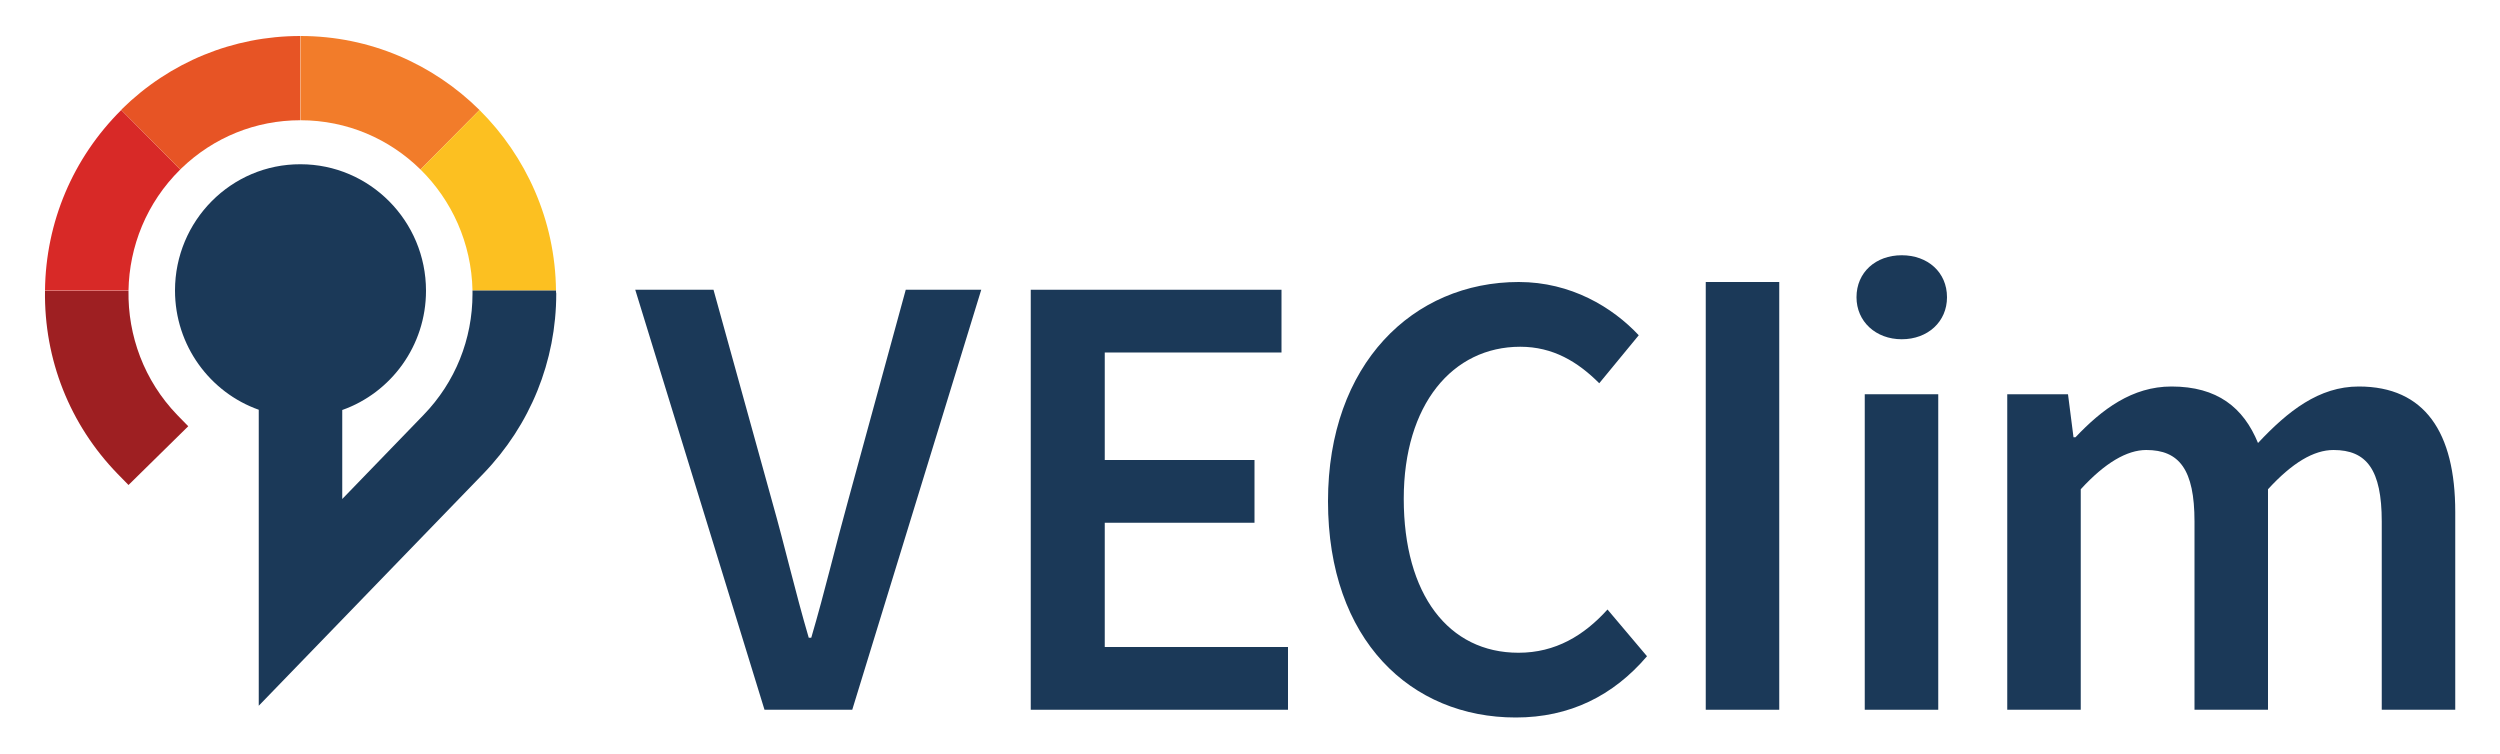
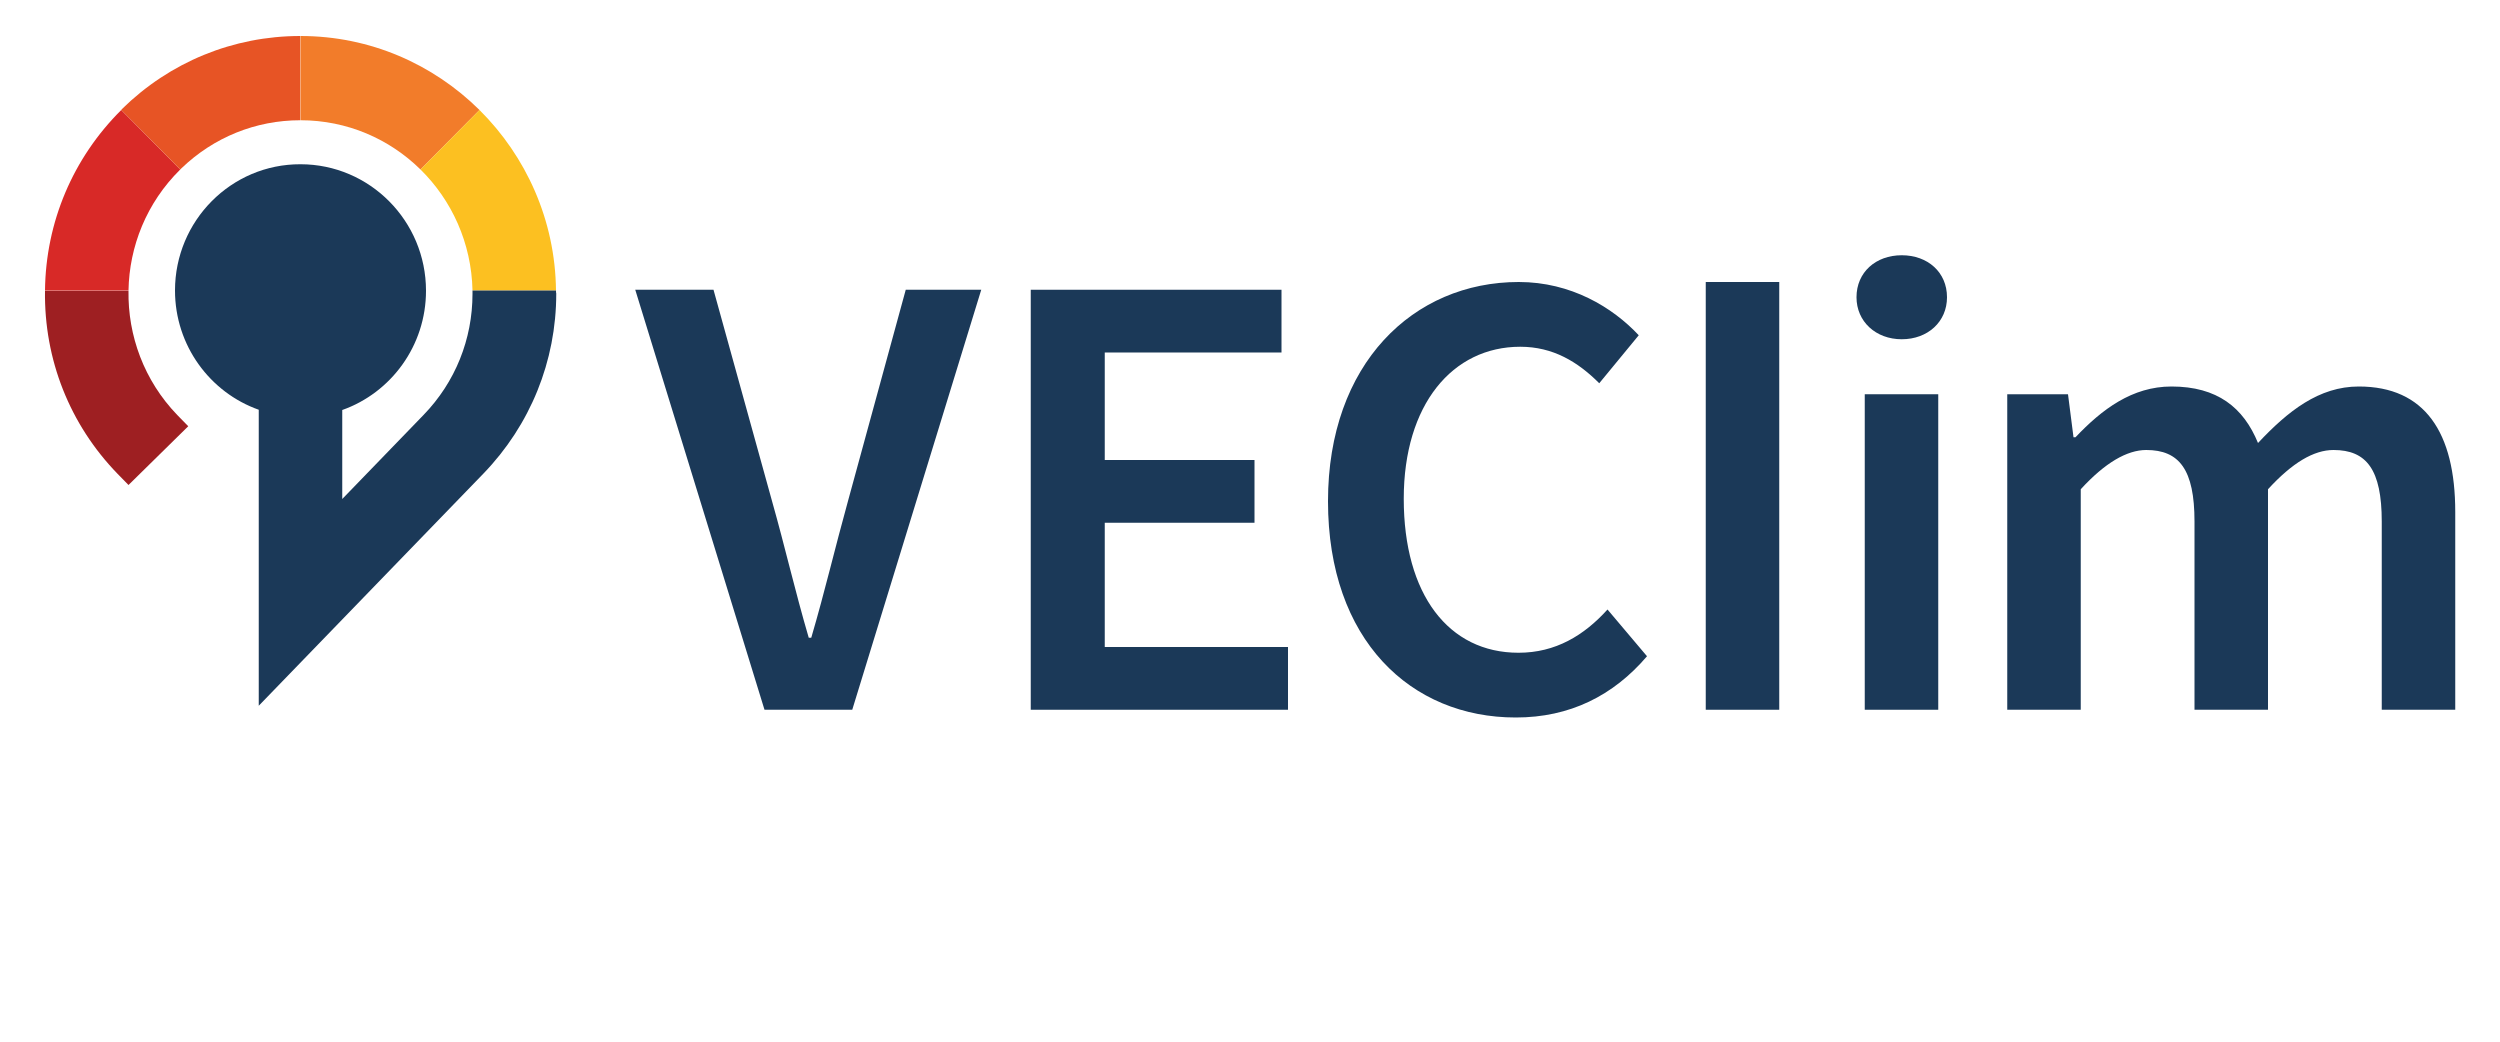
- <svg xmlns="http://www.w3.org/2000/svg" version="1.1" id="Layer_1" x="0px" y="0px" viewBox="0 0 1000 301.5" style="enable-background:new 0 0 1000 301.5;" xml:space="preserve">
-   <style type="text/css">
+ <svg xmlns="http://www.w3.org/2000/svg" version="1.1" id="Layer_1" x="0px" y="0px" viewBox="0 0 1000 416.5" xml:space="preserve" width="1000" height="416.5">
+   <defs id="defs167" />
+   <style type="text/css" id="style132">
	.st0{fill:#1B3958;}
	.st1{fill-rule:evenodd;clip-rule:evenodd;fill:#9E1F22;}
	.st2{fill-rule:evenodd;clip-rule:evenodd;fill:#D82927;}
	.st3{fill:#E75425;}
	.st4{fill:#F27C2A;}
	.st5{fill:#FCC021;}
</style>
-   <g>
-     <g>
-       <path class="st0" d="M254.1,115.9h31.3l23.4,84.5c5.4,19.1,9.1,35.6,14.7,54.7h1c5.6-19.1,9.4-35.6,14.7-54.7l23.1-84.5h30.2    l-51.6,168h-35.1L254.1,115.9z" />
-       <path class="st0" d="M412.3,115.9h100.3V141h-70.7V184h59.9v25.1h-59.9v49.7h73.3v25.1H412.3V115.9z" />
-       <path class="st0" d="M531.2,200.5c0-55,34.1-87.7,76.3-87.7c20.9,0,37.5,10.1,48,21.3l-15.8,19.2c-8.6-8.6-18.5-14.6-31.6-14.6    c-27.1,0-46.6,23.1-46.6,60.8c0,38.3,17.9,61.6,45.9,61.6c14.8,0,26.2-6.9,35.6-17.3l15.8,18.7c-13.5,15.8-30.9,24.5-52.5,24.5    C564.4,287,531.2,256.1,531.2,200.5z" />
-       <path class="st0" d="M742.6,118.9c0-10,7.7-16.8,18.1-16.8s18.1,6.8,18.1,16.8c0,9.8-7.7,16.8-18.1,16.8S742.6,128.6,742.6,118.9z    " />
-       <rect x="745.9" y="157.7" class="st0" width="29.4" height="126.2" />
-       <rect x="682.3" y="112.8" class="st0" width="29.4" height="171.1" />
-       <path class="st0" d="M803.1,157.7h24.1l2.2,17.2h0.8c10.6-11.2,22.7-20.3,38.4-20.3c18.3,0,28.8,8.4,34.6,22.6    c12-12.8,24.4-22.6,40.3-22.6c26.4,0,38.6,18.3,38.6,50.2v79.1h-29.4v-75.3c0-20.8-6.1-28.6-19.3-28.6c-7.9,0-16.5,5.1-26.2,15.7    v88.2h-29.4v-75.3c0-20.8-6.1-28.6-19.3-28.6c-7.7,0-16.5,5.1-26.2,15.7v88.2h-29.4V157.7z" />
+   <g id="g162">
+     <g id="g148">
+       <path class="st0" d="m 254.1,115.9 h 31.3 l 23.4,84.5 c 5.4,19.1 9.1,35.6 14.7,54.7 h 1 c 5.6,-19.1 9.4,-35.6 14.7,-54.7 l 23.1,-84.5 h 30.2 l -51.6,168 h -35.1 z" id="path134" />
+       <path class="st0" d="M 412.3,115.9 H 512.6 V 141 h -70.7 v 43 h 59.9 v 25.1 h -59.9 v 49.7 h 73.3 v 25.1 H 412.3 Z" id="path136" />
+       <path class="st0" d="m 531.2,200.5 c 0,-55 34.1,-87.7 76.3,-87.7 20.9,0 37.5,10.1 48,21.3 l -15.8,19.2 c -8.6,-8.6 -18.5,-14.6 -31.6,-14.6 -27.1,0 -46.6,23.1 -46.6,60.8 0,38.3 17.9,61.6 45.9,61.6 14.8,0 26.2,-6.9 35.6,-17.3 l 15.8,18.7 c -13.5,15.8 -30.9,24.5 -52.5,24.5 -41.9,0 -75.1,-30.9 -75.1,-86.5 z" id="path138" />
+       <path class="st0" d="m 742.6,118.9 c 0,-10 7.7,-16.8 18.1,-16.8 10.4,0 18.1,6.8 18.1,16.8 0,9.8 -7.7,16.8 -18.1,16.8 -10.4,0 -18.1,-7.1 -18.1,-16.8 z" id="path140" />
+       <rect x="745.9" y="157.7" class="st0" width="29.4" height="126.2" id="rect142" />
+       <rect x="682.3" y="112.8" class="st0" width="29.4" height="171.1" id="rect144" />
+       <path class="st0" d="m 803.1,157.7 h 24.1 l 2.2,17.2 h 0.8 c 10.6,-11.2 22.7,-20.3 38.4,-20.3 18.3,0 28.8,8.4 34.6,22.6 12,-12.8 24.4,-22.6 40.3,-22.6 26.4,0 38.6,18.3 38.6,50.2 v 79.1 h -29.4 v -75.3 c 0,-20.8 -6.1,-28.6 -19.3,-28.6 -7.9,0 -16.5,5.1 -26.2,15.7 v 88.2 h -29.4 v -75.3 c 0,-20.8 -6.1,-28.6 -19.3,-28.6 -7.7,0 -16.5,5.1 -26.2,15.7 v 88.2 H 802.9 V 157.7 Z" id="path146" />
    </g>
-     <path class="st1" d="M47,189.5l4.4,4.5l23.9-23.5l-4.4-4.5c-13.3-13.8-19.8-31.8-19.5-49.7H18C17.6,143.8,27.9,169.8,47,189.5z" />
-     <path class="st2" d="M51.4,116.2c0.3-17.6,7.2-35.1,20.7-48.4l0,0L48.5,44C29.2,63.2,18.3,88.8,18,116.2H51.4z" />
-     <path class="st3" d="M48.5,44l23.6,23.8l0.5-0.5c12.9-12.4,29.7-19.2,47.5-19.2l0-33.7c-26.8,0-52.2,10.4-71.4,29.3   C48.7,43.8,48.6,43.9,48.5,44z" />
-     <path class="st4" d="M120.2,14.4l0,33.7l0,0c18.7,0,35.6,7.5,48,19.7L191.8,44C173.3,25.7,148.1,14.4,120.2,14.4L120.2,14.4z" />
-     <path class="st5" d="M191.8,44l-23.6,23.8v0c12.5,12.3,20.4,29.4,20.8,48.4h33.4C222.1,88,210.4,62.5,191.8,44z" />
-     <path class="st0" d="M222.4,116.2H189c0,0.4,0,0.8,0,1.3c0,18.2-6.9,35.4-19.6,48.5l-32.5,33.6V164c19.5-6.9,33.5-25.7,33.5-47.7   c0-27.9-22.5-50.6-50.2-50.6C92.5,65.6,70,88.3,70,116.2c0,22,14,40.8,33.5,47.7v118.4l89.9-92.9c18.7-19.4,29.1-44.9,29.1-72   C222.4,117.1,222.4,116.7,222.4,116.2z" />
+     <path class="st1" d="M 47,189.5 51.4,194 75.3,170.5 70.9,166 C 57.6,152.2 51.1,134.2 51.4,116.3 H 18 c -0.4,27.5 9.9,53.5 29,73.2 z" id="path150" />
+     <path class="st2" d="M 51.4,116.2 C 51.7,98.6 58.6,81.1 72.1,67.8 v 0 L 48.5,44 C 29.2,63.2 18.3,88.8 18,116.2 Z" id="path152" />
+     <path class="st3" d="m 48.5,44 23.6,23.8 0.5,-0.5 C 85.5,54.9 102.3,48.1 120.1,48.1 V 14.4 c -26.8,0 -52.2,10.4 -71.4,29.3 0,0.1 -0.1,0.2 -0.2,0.3 z" id="path154" />
+     <path class="st4" d="m 120.2,14.4 v 33.7 0 c 18.7,0 35.6,7.5 48,19.7 L 191.8,44 C 173.3,25.7 148.1,14.4 120.2,14.4 Z" id="path156" />
+     <path class="st5" d="m 191.8,44 -23.6,23.8 v 0 c 12.5,12.3 20.4,29.4 20.8,48.4 h 33.4 C 222.1,88 210.4,62.5 191.8,44 Z" id="path158" />
+     <path class="st0" d="M 222.4,116.2 H 189 c 0,0.4 0,0.8 0,1.3 0,18.2 -6.9,35.4 -19.6,48.5 l -32.5,33.6 V 164 c 19.5,-6.9 33.5,-25.7 33.5,-47.7 0,-27.9 -22.5,-50.6 -50.2,-50.6 C 92.5,65.6 70,88.3 70,116.2 c 0,22 14,40.8 33.5,47.7 v 118.4 l 89.9,-92.9 c 18.7,-19.4 29.1,-44.9 29.1,-72 -0.1,-0.3 -0.1,-0.7 -0.1,-1.2 z" id="path160" />
  </g>
</svg>
